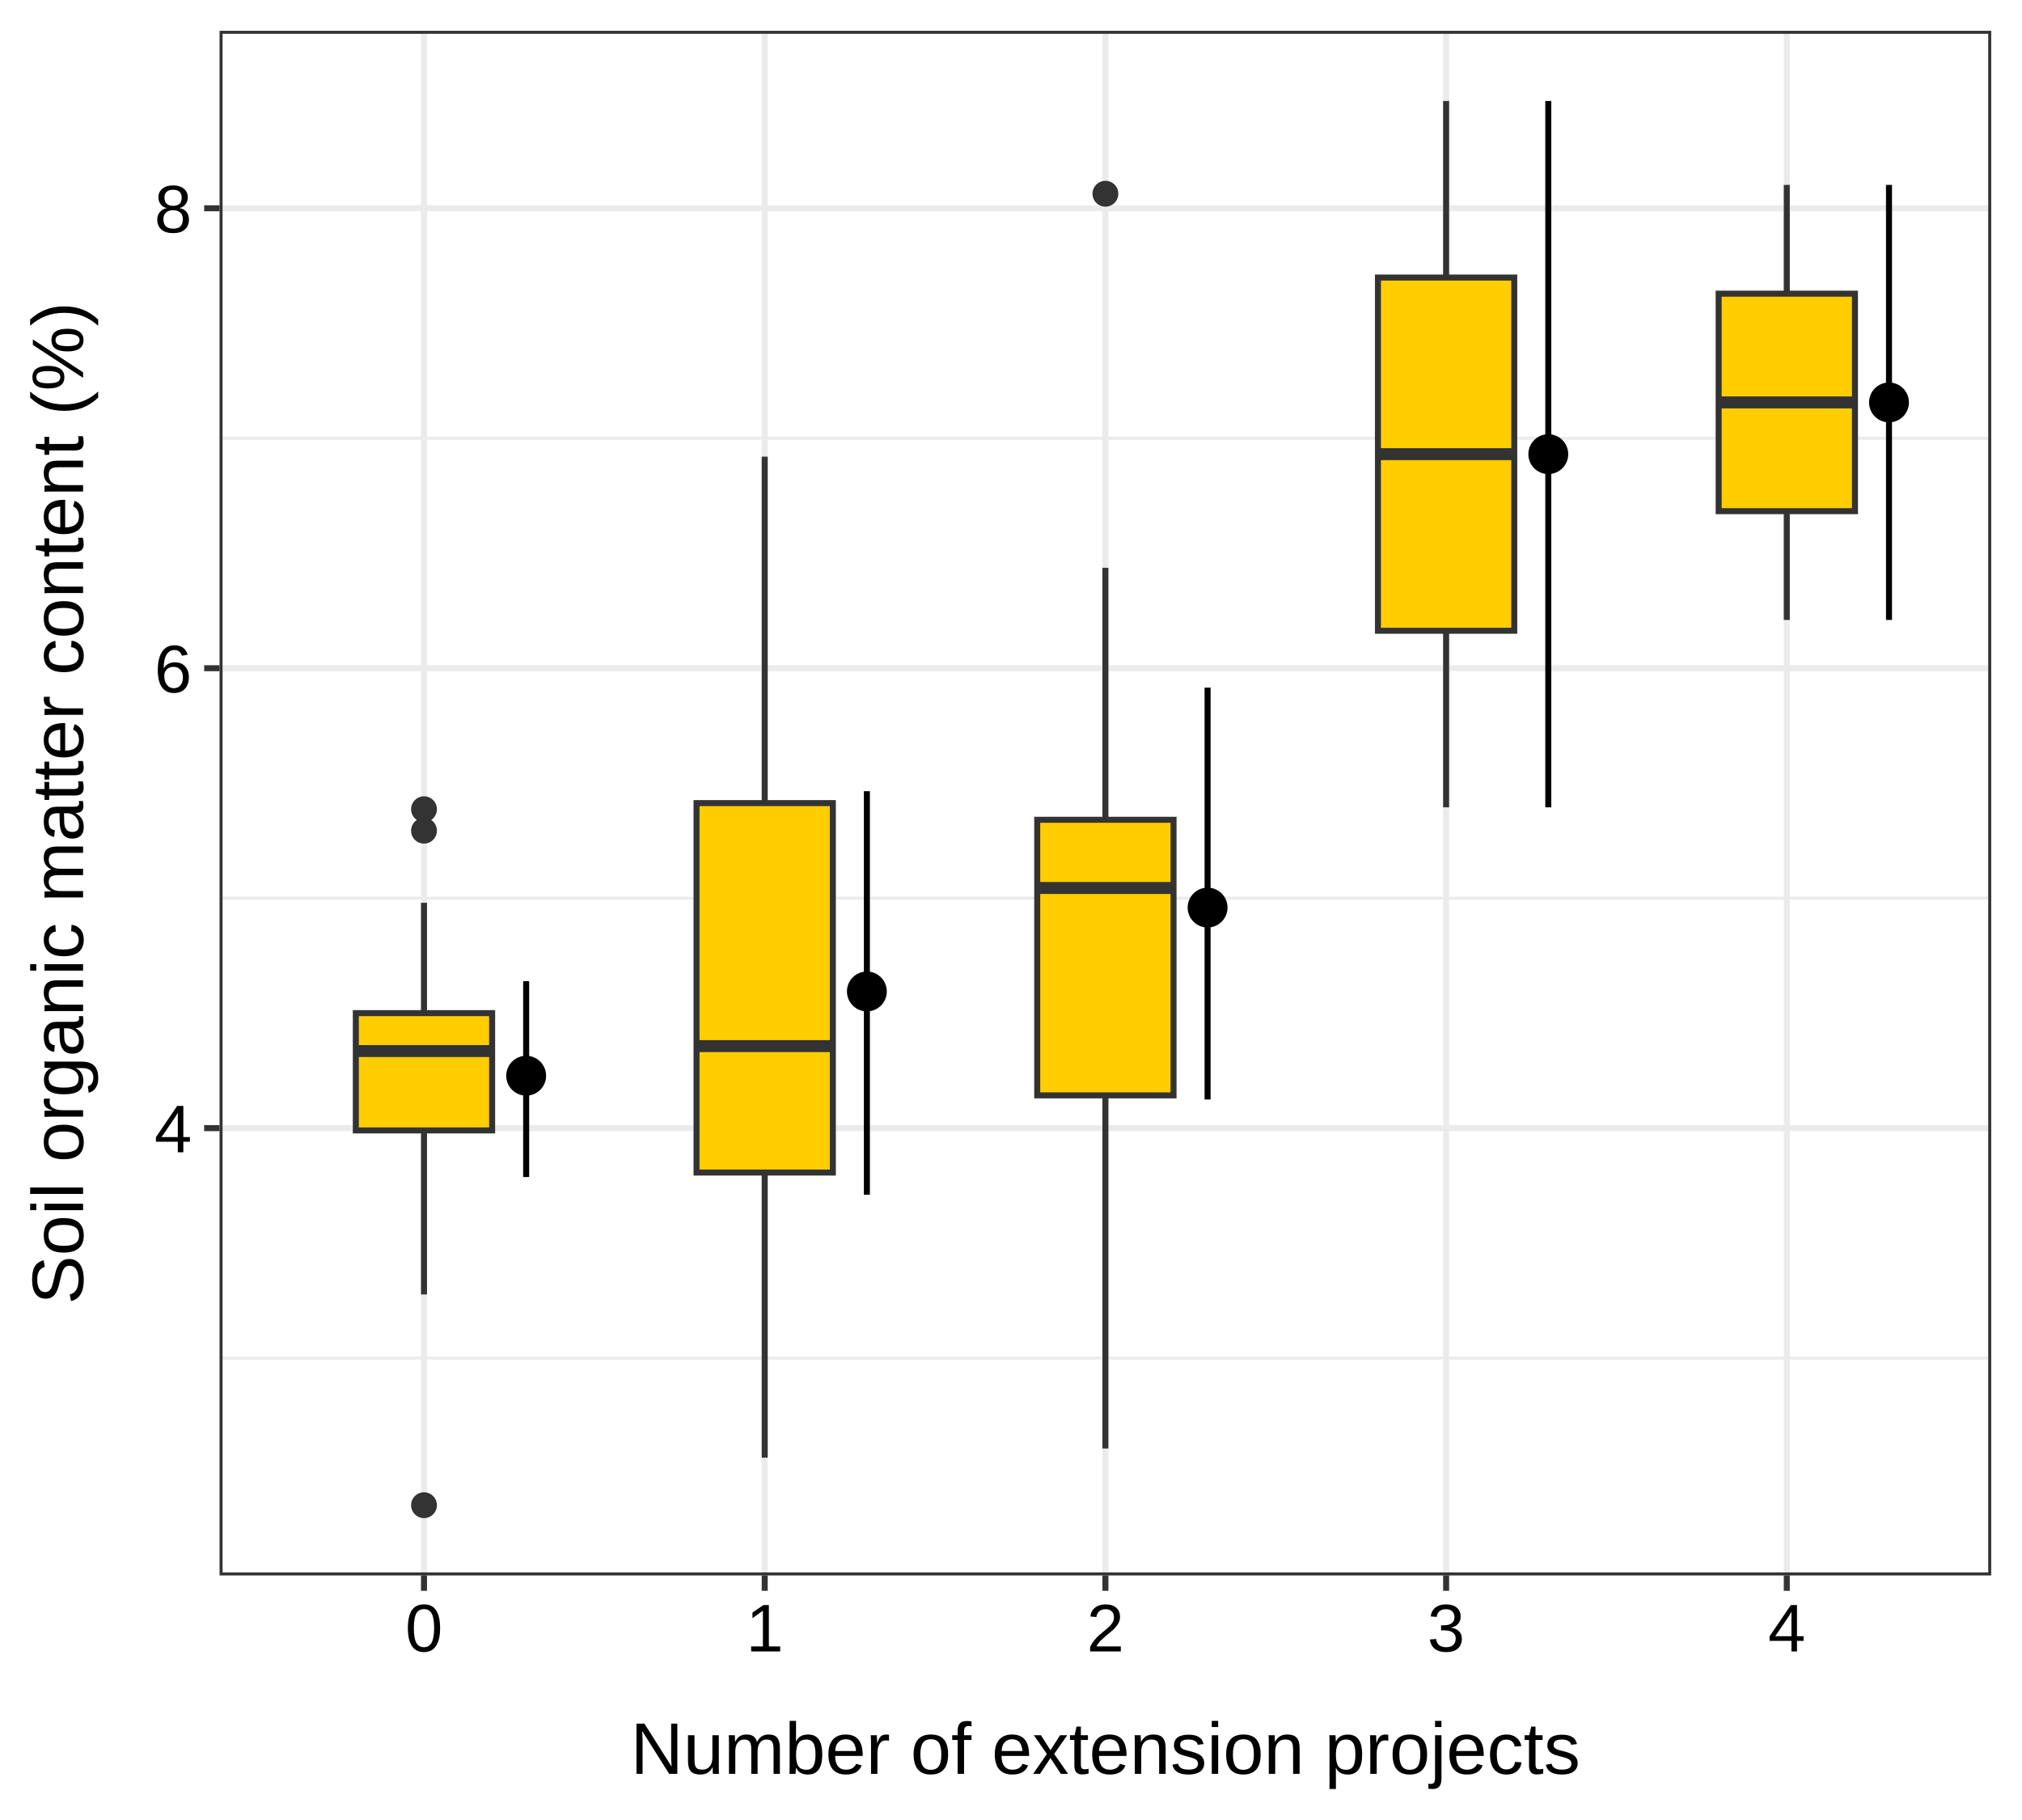
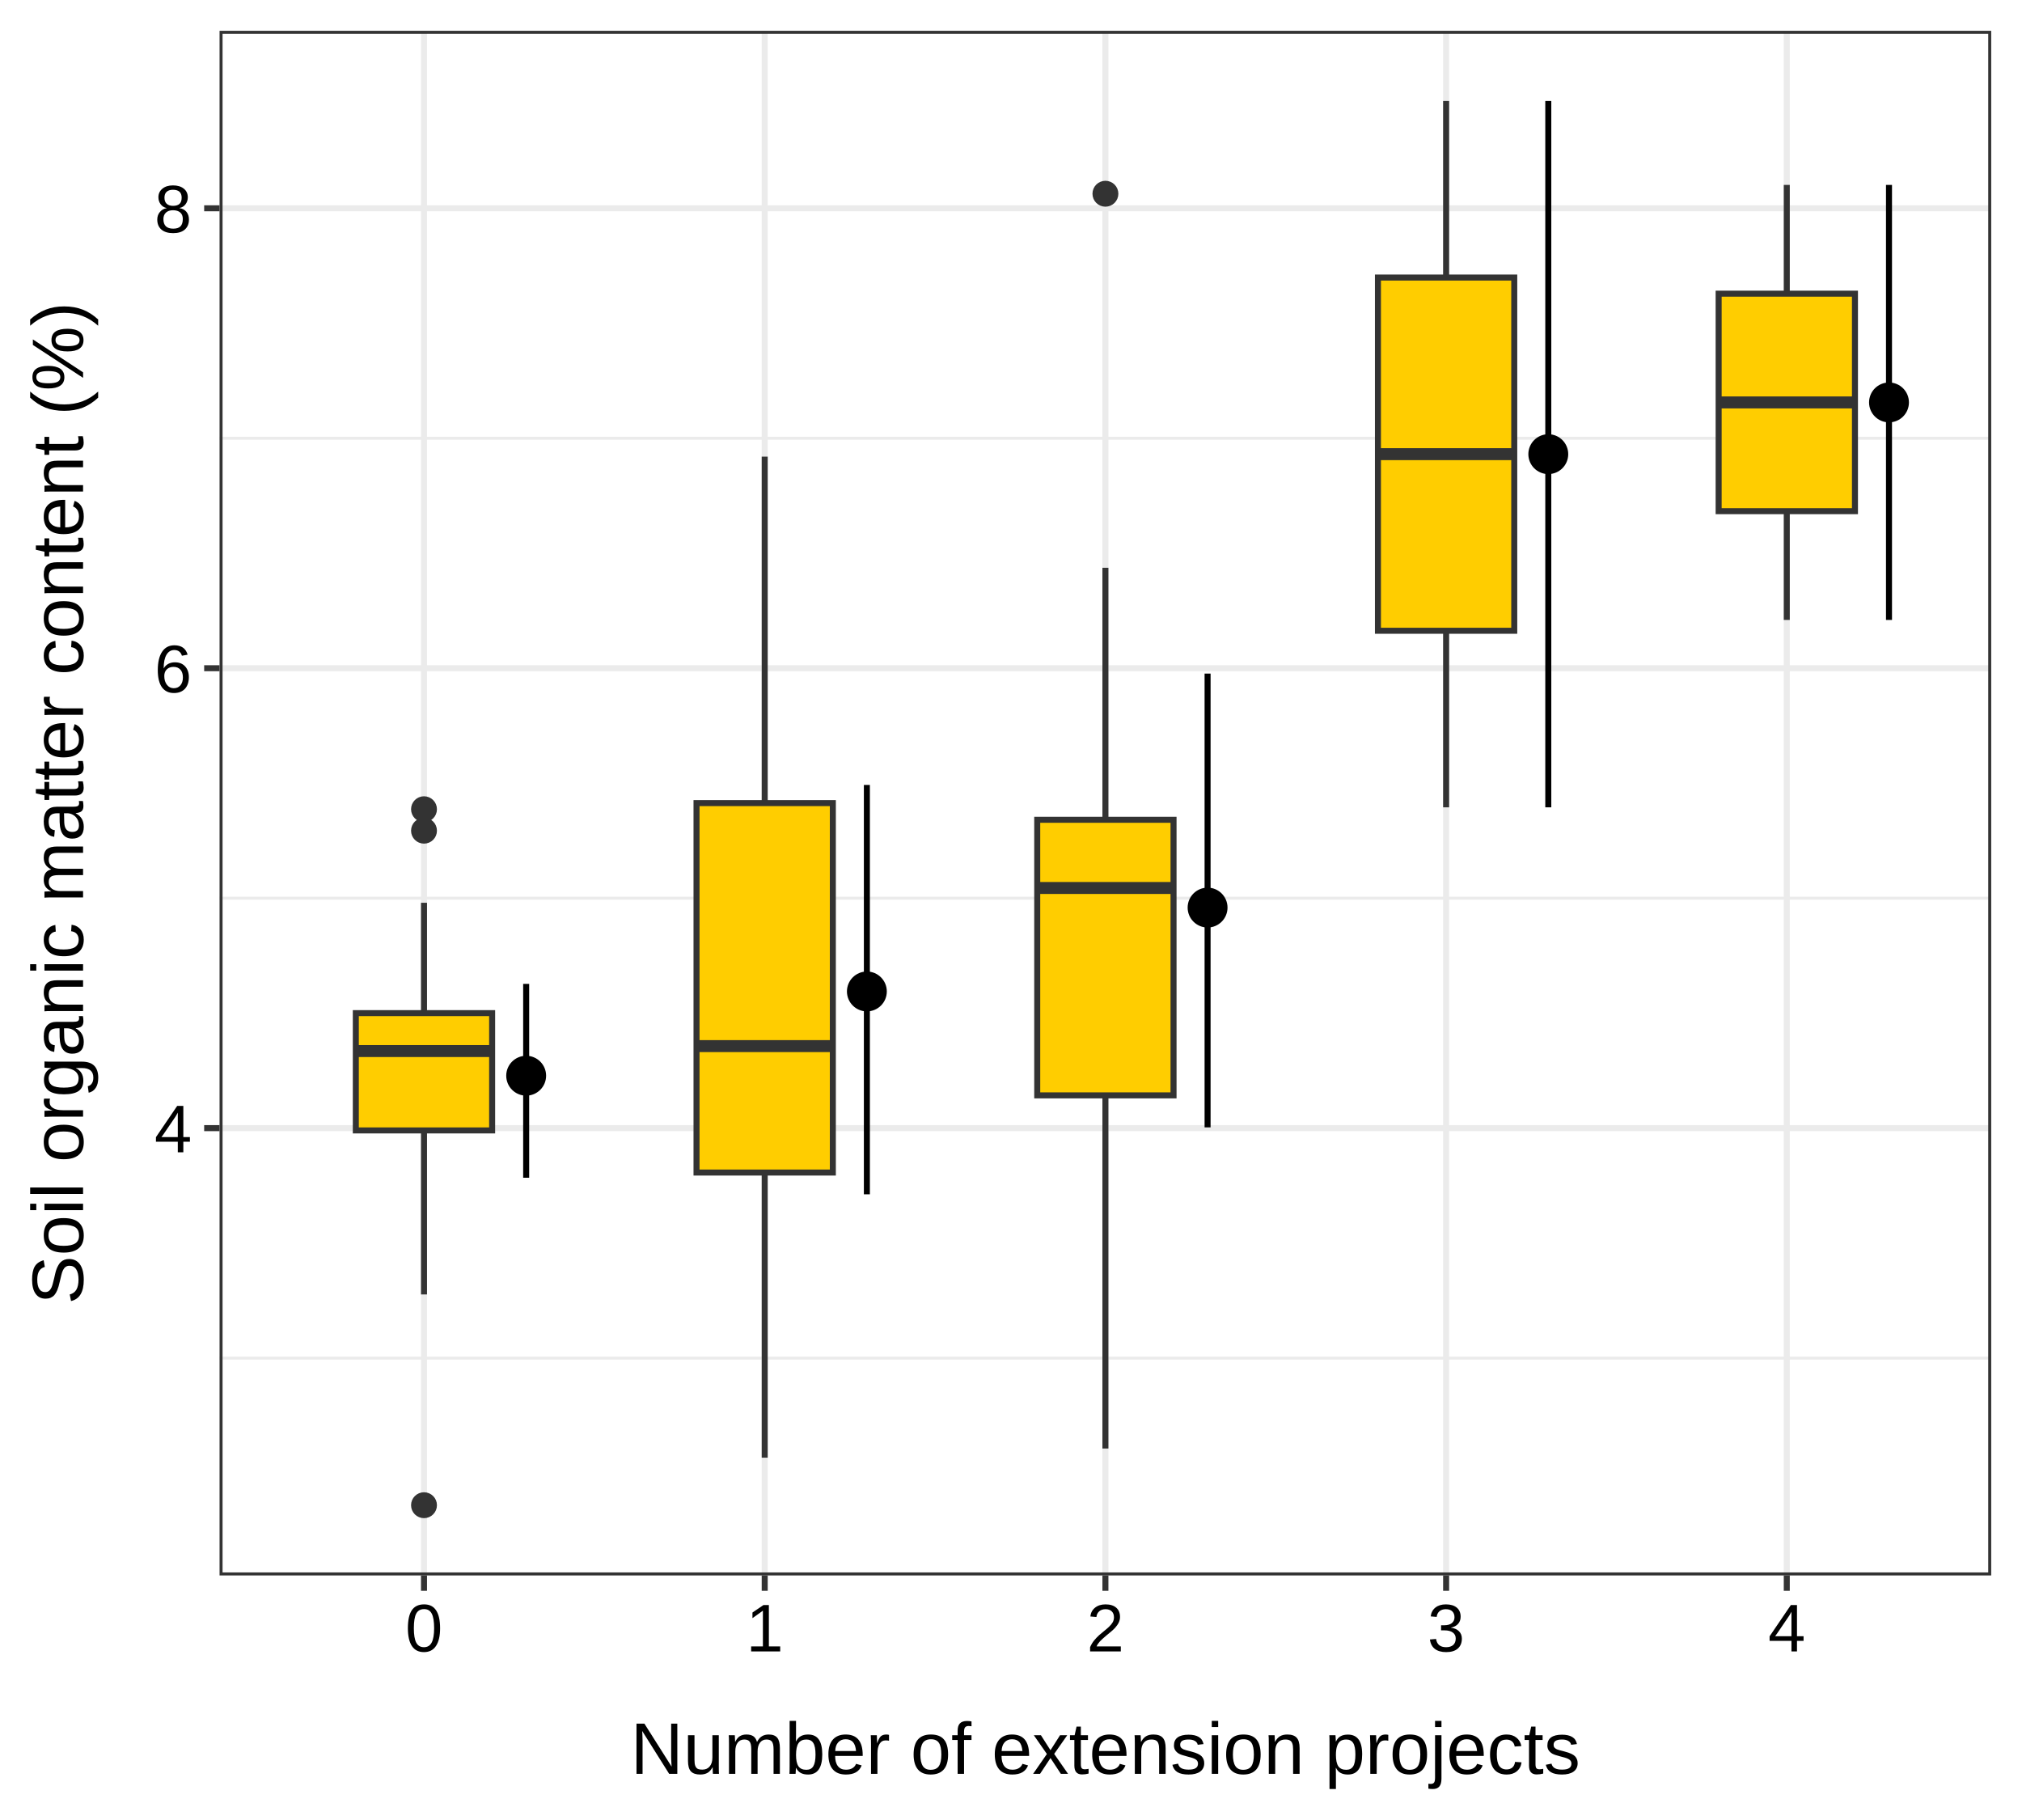
<svg xmlns="http://www.w3.org/2000/svg" width="360.00pt" height="324.00pt" viewBox="0 0 360.00 324.00">
  <g class="svglite">
    <defs>
      <style type="text/css">
    .svglite line, .svglite polyline, .svglite polygon, .svglite path, .svglite rect, .svglite circle {
      fill: none;
      stroke: #000000;
      stroke-linecap: round;
      stroke-linejoin: round;
      stroke-miterlimit: 10.00;
    }
    .svglite text {
      white-space: pre;
    }
    .svglite g.glyphgroup path {
      fill: inherit;
      stroke: none;
    }
  </style>
    </defs>
    <rect width="100%" height="100%" style="stroke: none; fill: #FFFFFF;" />
    <defs>
      <clipPath id="cpMC4wMHwzNjAuMDB8MC4wMHwzMjQuMDA=">
        <rect x="0.00" y="0.00" width="360.00" height="324.00" />
      </clipPath>
    </defs>
    <g clip-path="url(#cpMC4wMHwzNjAuMDB8MC4wMHwzMjQuMDA=)">
      <rect x="0.00" y="0.00" width="360.00" height="324.00" style="stroke-width: 1.07; stroke: #FFFFFF; fill: #FFFFFF;" />
    </g>
    <defs>
      <clipPath id="cpMzkuMDl8MzU0LjUyfDUuNDh8MjgwLjQ2">
        <rect x="39.09" y="5.48" width="315.43" height="274.98" />
      </clipPath>
    </defs>
    <g clip-path="url(#cpMzkuMDl8MzU0LjUyfDUuNDh8MjgwLjQ2)">
      <rect x="39.09" y="5.48" width="315.43" height="274.98" style="stroke-width: 1.07; stroke: none; fill: #FFFFFF;" />
      <polyline points="39.09,241.77 354.52,241.77 " style="stroke-width: 0.53; stroke: #EBEBEB; stroke-linecap: butt;" />
      <polyline points="39.09,159.89 354.52,159.89 " style="stroke-width: 0.53; stroke: #EBEBEB; stroke-linecap: butt;" />
      <polyline points="39.09,78.02 354.52,78.02 " style="stroke-width: 0.53; stroke: #EBEBEB; stroke-linecap: butt;" />
      <polyline points="39.09,200.83 354.52,200.83 " style="stroke-width: 1.07; stroke: #EBEBEB; stroke-linecap: butt;" />
      <polyline points="39.09,118.96 354.52,118.96 " style="stroke-width: 1.07; stroke: #EBEBEB; stroke-linecap: butt;" />
      <polyline points="39.09,37.08 354.52,37.08 " style="stroke-width: 1.07; stroke: #EBEBEB; stroke-linecap: butt;" />
      <polyline points="75.49,280.46 75.49,5.48 " style="stroke-width: 1.07; stroke: #EBEBEB; stroke-linecap: butt;" />
      <polyline points="136.15,280.46 136.15,5.48 " style="stroke-width: 1.07; stroke: #EBEBEB; stroke-linecap: butt;" />
      <polyline points="196.81,280.46 196.81,5.48 " style="stroke-width: 1.07; stroke: #EBEBEB; stroke-linecap: butt;" />
      <polyline points="257.47,280.46 257.47,5.48 " style="stroke-width: 1.07; stroke: #EBEBEB; stroke-linecap: butt;" />
      <polyline points="318.12,280.46 318.12,5.48 " style="stroke-width: 1.07; stroke: #EBEBEB; stroke-linecap: butt;" />
      <circle cx="75.49" cy="144.06" r="1.95" style="stroke-width: 0.71; stroke: #333333; fill: #333333;" />
      <circle cx="75.49" cy="147.88" r="1.95" style="stroke-width: 0.71; stroke: #333333; fill: #333333;" />
      <circle cx="75.49" cy="267.96" r="1.95" style="stroke-width: 0.71; stroke: #333333; fill: #333333;" />
      <line x1="75.49" y1="180.36" x2="75.49" y2="160.71" style="stroke-width: 1.07; stroke: #333333; stroke-linecap: butt;" />
      <line x1="75.49" y1="201.24" x2="75.49" y2="230.44" style="stroke-width: 1.07; stroke: #333333; stroke-linecap: butt;" />
      <polygon points="63.35,180.36 63.35,201.24 87.62,201.24 87.62,180.36 63.35,180.36 " style="stroke-width: 1.07; stroke: #333333; stroke-linecap: butt; stroke-linejoin: miter; fill: #FFCD00;" />
      <line x1="63.35" y1="187.11" x2="87.62" y2="187.11" style="stroke-width: 2.13; stroke: #333333; stroke-linecap: butt; stroke-linejoin: miter;" />
      <line x1="136.15" y1="142.97" x2="136.15" y2="81.29" style="stroke-width: 1.07; stroke: #333333; stroke-linecap: butt;" />
      <line x1="136.15" y1="208.74" x2="136.15" y2="259.50" style="stroke-width: 1.07; stroke: #333333; stroke-linecap: butt;" />
      <polygon points="124.01,142.97 124.01,208.74 148.28,208.74 148.28,142.97 124.01,142.97 " style="stroke-width: 1.07; stroke: #333333; stroke-linecap: butt; stroke-linejoin: miter; fill: #FFCD00;" />
      <line x1="124.01" y1="186.23" x2="148.28" y2="186.23" style="stroke-width: 2.13; stroke: #333333; stroke-linecap: butt; stroke-linejoin: miter;" />
      <circle cx="196.81" cy="34.49" r="1.95" style="stroke-width: 0.71; stroke: #333333; fill: #333333;" />
      <line x1="196.81" y1="145.94" x2="196.81" y2="101.08" style="stroke-width: 1.07; stroke: #333333; stroke-linecap: butt;" />
      <line x1="196.81" y1="195.00" x2="196.81" y2="257.87" style="stroke-width: 1.07; stroke: #333333; stroke-linecap: butt;" />
      <polygon points="184.67,145.94 184.67,195.00 208.94,195.00 208.94,145.94 184.67,145.94 " style="stroke-width: 1.07; stroke: #333333; stroke-linecap: butt; stroke-linejoin: miter; fill: #FFCD00;" />
      <line x1="184.67" y1="158.08" x2="208.94" y2="158.08" style="stroke-width: 2.13; stroke: #333333; stroke-linecap: butt; stroke-linejoin: miter;" />
      <line x1="257.47" y1="49.41" x2="257.47" y2="17.98" style="stroke-width: 1.07; stroke: #333333; stroke-linecap: butt;" />
      <line x1="257.47" y1="112.29" x2="257.47" y2="143.72" style="stroke-width: 1.07; stroke: #333333; stroke-linecap: butt;" />
      <polygon points="245.33,49.41 245.33,112.29 269.60,112.29 269.60,49.41 245.33,49.41 " style="stroke-width: 1.07; stroke: #333333; stroke-linecap: butt; stroke-linejoin: miter; fill: #FFCD00;" />
      <line x1="245.33" y1="80.85" x2="269.60" y2="80.85" style="stroke-width: 2.13; stroke: #333333; stroke-linecap: butt; stroke-linejoin: miter;" />
      <line x1="318.12" y1="52.28" x2="318.12" y2="32.92" style="stroke-width: 1.07; stroke: #333333; stroke-linecap: butt;" />
      <line x1="318.12" y1="91.00" x2="318.12" y2="110.36" style="stroke-width: 1.07; stroke: #333333; stroke-linecap: butt;" />
      <polygon points="305.99,52.28 305.99,91.00 330.26,91.00 330.26,52.28 305.99,52.28 " style="stroke-width: 1.07; stroke: #333333; stroke-linecap: butt; stroke-linejoin: miter; fill: #FFCD00;" />
      <line x1="305.99" y1="71.64" x2="330.26" y2="71.64" style="stroke-width: 2.13; stroke: #333333; stroke-linecap: butt; stroke-linejoin: miter;" />
-       <line x1="93.68" y1="209.54" x2="93.68" y2="174.67" style="stroke-width: 1.07; stroke-linecap: butt;" />
-       <line x1="154.34" y1="212.69" x2="154.34" y2="140.85" style="stroke-width: 1.07; stroke-linecap: butt;" />
-       <line x1="215.00" y1="195.73" x2="215.00" y2="122.41" style="stroke-width: 1.07; stroke-linecap: butt;" />
+       <line x1="93.68" y1="209.66" x2="93.68" y2="175.15" style="stroke-width: 1.07; stroke-linecap: butt;" />
+       <line x1="154.34" y1="212.61" x2="154.34" y2="139.74" style="stroke-width: 1.07; stroke-linecap: butt;" />
+       <line x1="215.00" y1="200.70" x2="215.00" y2="119.91" style="stroke-width: 1.07; stroke-linecap: butt;" />
      <line x1="275.66" y1="143.72" x2="275.66" y2="17.98" style="stroke-width: 1.07; stroke-linecap: butt;" />
      <line x1="336.32" y1="110.36" x2="336.32" y2="32.92" style="stroke-width: 1.07; stroke-linecap: butt;" />
      <circle cx="93.68" cy="191.50" r="2.84" style="stroke-width: 1.42; fill: #000000;" />
      <circle cx="154.34" cy="176.50" r="2.84" style="stroke-width: 1.42; fill: #000000;" />
      <circle cx="215.00" cy="161.57" r="2.84" style="stroke-width: 1.42; fill: #000000;" />
      <circle cx="275.66" cy="80.85" r="2.84" style="stroke-width: 1.42; fill: #000000;" />
      <circle cx="336.32" cy="71.64" r="2.84" style="stroke-width: 1.42; fill: #000000;" />
      <rect x="39.09" y="5.48" width="315.43" height="274.98" style="stroke-width: 1.07; stroke: #333333;" />
    </g>
    <g clip-path="url(#cpMC4wMHwzNjAuMDB8MC4wMHwzMjQuMDA=)">
      <text x="34.16" y="205.13" text-anchor="end" style="font-size: 12.00px; font-family: &quot;Arial&quot;;" textLength="6.67px" lengthAdjust="spacingAndGlyphs">4</text>
      <text x="34.16" y="123.25" text-anchor="end" style="font-size: 12.00px; font-family: &quot;Arial&quot;;" textLength="6.67px" lengthAdjust="spacingAndGlyphs">6</text>
      <text x="34.16" y="41.38" text-anchor="end" style="font-size: 12.00px; font-family: &quot;Arial&quot;;" textLength="6.67px" lengthAdjust="spacingAndGlyphs">8</text>
      <polyline points="36.35,200.83 39.09,200.83 " style="stroke-width: 1.07; stroke: #333333; stroke-linecap: butt;" />
      <polyline points="36.35,118.96 39.09,118.96 " style="stroke-width: 1.07; stroke: #333333; stroke-linecap: butt;" />
      <polyline points="36.35,37.08 39.09,37.08 " style="stroke-width: 1.07; stroke: #333333; stroke-linecap: butt;" />
      <polyline points="75.49,283.20 75.49,280.46 " style="stroke-width: 1.07; stroke: #333333; stroke-linecap: butt;" />
      <polyline points="136.15,283.20 136.15,280.46 " style="stroke-width: 1.07; stroke: #333333; stroke-linecap: butt;" />
      <polyline points="196.81,283.20 196.81,280.46 " style="stroke-width: 1.07; stroke: #333333; stroke-linecap: butt;" />
      <polyline points="257.47,283.20 257.47,280.46 " style="stroke-width: 1.07; stroke: #333333; stroke-linecap: butt;" />
      <polyline points="318.12,283.20 318.12,280.46 " style="stroke-width: 1.07; stroke: #333333; stroke-linecap: butt;" />
      <text x="75.49" y="293.99" text-anchor="middle" style="font-size: 12.00px; font-family: &quot;Arial&quot;;" textLength="6.67px" lengthAdjust="spacingAndGlyphs">0</text>
      <text x="136.15" y="293.99" text-anchor="middle" style="font-size: 12.00px; font-family: &quot;Arial&quot;;" textLength="6.67px" lengthAdjust="spacingAndGlyphs">1</text>
      <text x="196.81" y="293.99" text-anchor="middle" style="font-size: 12.00px; font-family: &quot;Arial&quot;;" textLength="6.67px" lengthAdjust="spacingAndGlyphs">2</text>
      <text x="257.47" y="293.99" text-anchor="middle" style="font-size: 12.00px; font-family: &quot;Arial&quot;;" textLength="6.67px" lengthAdjust="spacingAndGlyphs">3</text>
      <text x="318.12" y="293.99" text-anchor="middle" style="font-size: 12.00px; font-family: &quot;Arial&quot;;" textLength="6.67px" lengthAdjust="spacingAndGlyphs">4</text>
      <text x="196.81" y="315.78" text-anchor="middle" style="font-size: 13.00px; font-family: &quot;Arial&quot;;" textLength="169.12px" lengthAdjust="spacingAndGlyphs">Number of extension projects</text>
      <text transform="translate(14.79,142.97) rotate(-90)" text-anchor="middle" style="font-size: 13.00px; font-family: &quot;Arial&quot;;" textLength="178.50px" lengthAdjust="spacingAndGlyphs">Soil organic matter content (%)</text>
    </g>
  </g>
</svg>
